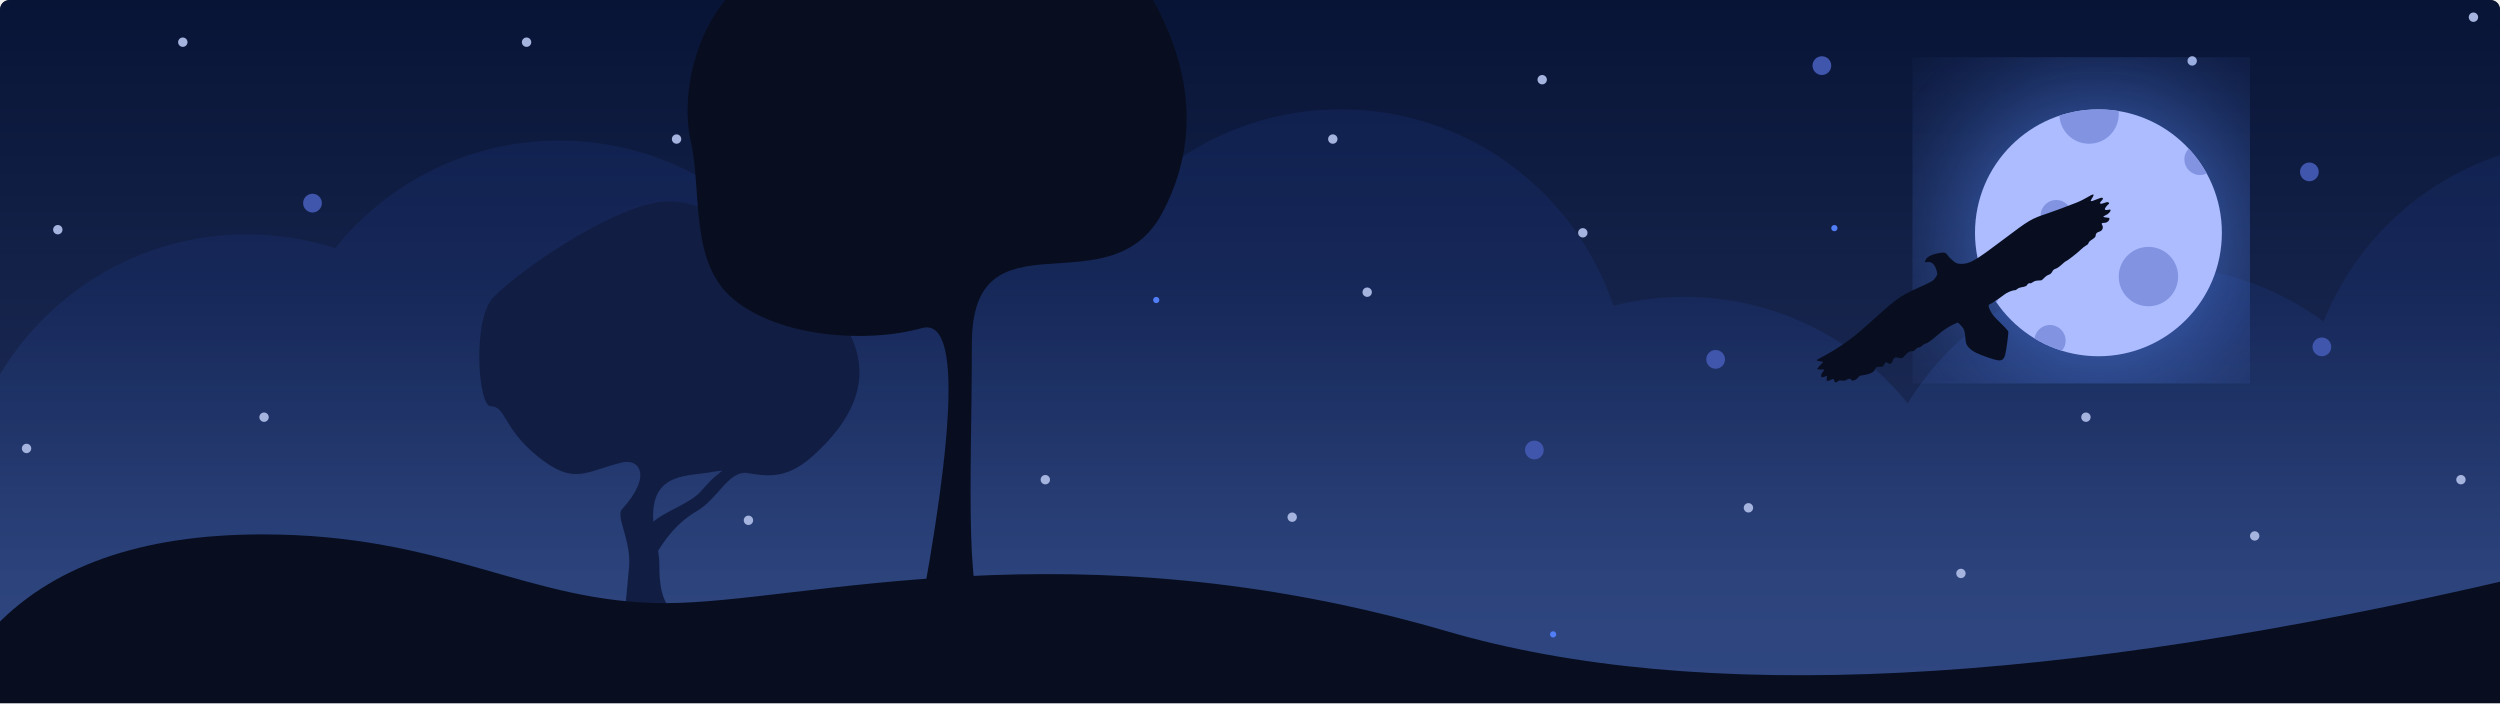
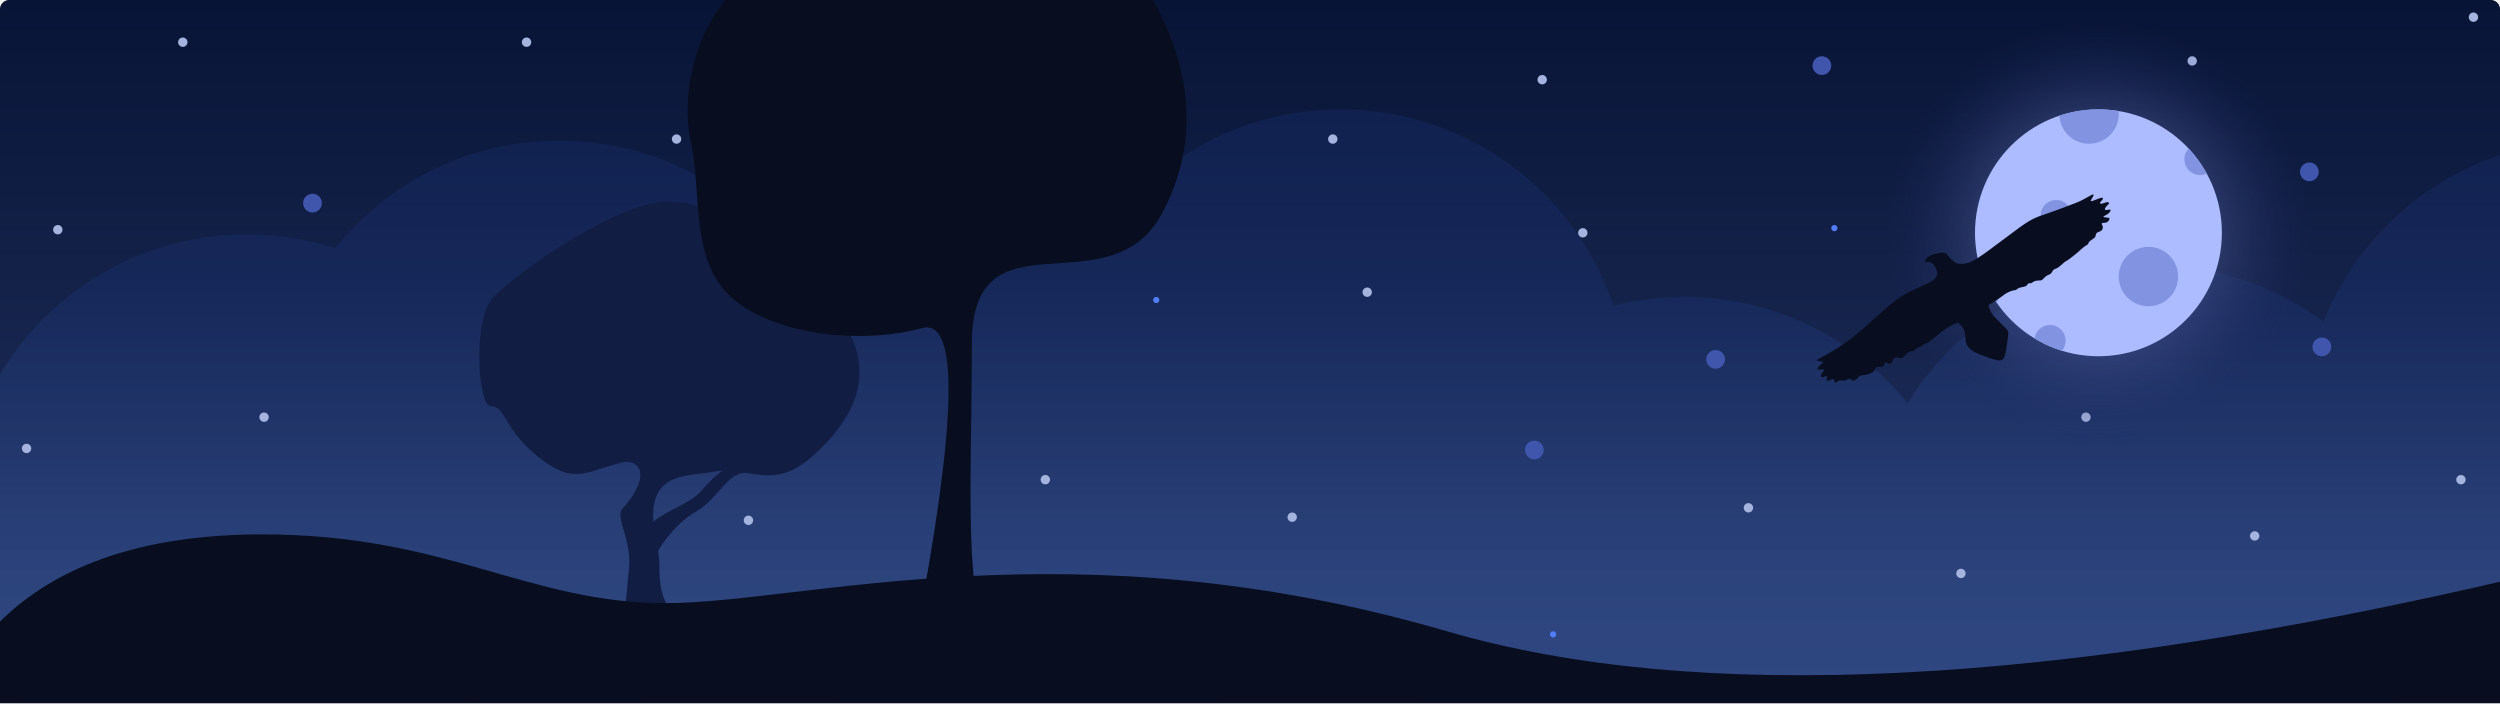
<svg xmlns="http://www.w3.org/2000/svg" xmlns:xlink="http://www.w3.org/1999/xlink" width="800" height="225">
  <defs>
    <linearGradient id="b" x1="50%" x2="50%" y1="0%" y2="100%">
      <stop offset="0%" stop-color="#081436" />
      <stop offset="100%" stop-color="#253666" />
    </linearGradient>
    <linearGradient id="d" x1="50%" x2="50%" y1="22.933%" y2="60.725%">
      <stop offset="0%" stop-color="#214198" />
      <stop offset="100%" stop-color="#5E93FF" />
    </linearGradient>
-     <filter id="f" width="301.3%" height="301.3%" x="-100.6%" y="-100.6%" filterUnits="objectBoundingBox">
-       <feOffset in="SourceAlpha" result="shadowOffsetOuter1" />
-       <feGaussianBlur in="shadowOffsetOuter1" result="shadowBlurOuter1" stdDeviation="26.5" />
-       <feColorMatrix in="shadowBlurOuter1" values="0 0 0 0 0.329 0 0 0 0 0.519 0 0 0 0 0.94 0 0 0 1 0" />
-     </filter>
-     <circle id="e" cx="39.5" cy="39.5" r="39.5" />
+     <radialGradient id="e" cx="50%" cy="50%" r="40.759%" fx="50%" fy="50%">
+       <stop offset="0%" stop-color="#8493D7" />
+       <stop offset="100%" stop-color="#1A265D" stop-opacity="0" />
+     </radialGradient>
+     <circle id="f" cx="39.5" cy="39.5" r="39.5" />
    <path id="a" d="M3 0h794a3 3 0 013 3v222H0V3a3 3 0 013-3z" />
  </defs>
  <g fill="none" fill-rule="evenodd">
    <mask id="c" fill="#fff">
      <use xlink:href="#a" />
    </mask>
    <use fill="#242732" xlink:href="#a" />
    <path fill="url(#b)" d="M3 0h794a3 3 0 013 3v222H0V3a3 3 0 013-3z" mask="url(#c)" />
-     <path fill="url(#d)" d="M774.471 211.106C760.921 245.031 727.761 269 689 269c-28.849 0-54.596-13.278-71.464-34.057C601.37 261.367 572.245 279 539 279c-40.613 0-75.08-26.316-87.279-62.827A92.18 92.18 0 01429 219a91.937 91.937 0 01-28.245-4.417C383.893 235.568 358.015 249 329 249c-35.722 0-66.69-20.36-81.93-50.108C230.24 217.39 205.976 229 179 229a91.937 91.937 0 01-28.245-4.417C133.893 245.568 108.015 259 79 259c-50.81 0-92-41.19-92-92s41.19-92 92-92c9.854 0 19.345 1.55 28.245 4.417C124.107 58.432 149.985 45 179 45c35.722 0 66.69 20.36 81.93 50.108C277.76 76.61 302.024 65 329 65c9.854 0 19.345 1.55 28.245 4.417C374.107 48.432 399.985 35 429 35c40.613 0 75.08 26.316 87.279 62.827A92.18 92.18 0 01539 95c28.849 0 54.596 13.278 71.464 34.057C626.63 102.633 655.755 85 689 85c20.41 0 39.27 6.647 54.529 17.894C757.079 68.969 790.239 45 829 45c50.81 0 92 41.19 92 92s-41.19 92-92 92c-20.41 0-39.27-6.647-54.529-17.894z" mask="url(#c)" opacity=".189" />
+     <path fill="url(#d)" d="M774.471 211.106C760.921 245.031 727.761 269 689 269c-28.849 0-54.596-13.278-71.464-34.057C601.37 261.367 572.245 279 539 279c-40.613 0-75.08-26.316-87.279-62.827A92.184 92.184 0 01429 219a91.964 91.964 0 01-28.245-4.417C383.893 235.568 358.015 249 329 249c-35.722 0-66.69-20.36-81.93-50.108C230.24 217.39 205.976 229 179 229a91.964 91.964 0 01-28.245-4.417C133.893 245.568 108.015 259 79 259c-50.81 0-92-41.19-92-92s41.19-92 92-92c9.854 0 19.345 1.55 28.245 4.417C124.107 58.432 149.985 45 179 45c35.722 0 66.69 20.36 81.93 50.108C277.76 76.61 302.024 65 329 65c9.854 0 19.345 1.55 28.245 4.417C374.107 48.432 399.985 35 429 35c40.613 0 75.08 26.316 87.279 62.827A92.184 92.184 0 01539 95c28.849 0 54.596 13.278 71.464 34.057C626.63 102.633 655.755 85 689 85c20.41 0 39.27 6.647 54.529 17.894C757.079 68.969 790.239 45 829 45c50.81 0 92 41.19 92 92s-41.19 92-92 92c-20.41 0-39.27-6.647-54.529-17.894z" mask="url(#c)" opacity=".189" />
    <circle cx="239.5" cy="166.5" r="1.5" fill="#A5B4DF" mask="url(#c)" />
    <circle cx="303.5" cy="103.5" r="1.5" fill="#A5B4DF" mask="url(#c)" />
    <circle cx="246" cy="117" r="3" fill="#4055AC" mask="url(#c)" />
    <circle cx="413.5" cy="165.5" r="1.5" fill="#A5B4DF" mask="url(#c)" />
    <circle cx="493.5" cy="25.5" r="1.5" fill="#A5B4DF" mask="url(#c)" />
    <circle cx="549" cy="115" r="3" fill="#4055AC" mask="url(#c)" />
    <circle cx="587" cy="73" r="1" fill="#517DF6" mask="url(#c)" />
    <circle cx="627.5" cy="183.5" r="1.5" fill="#A5B4DF" mask="url(#c)" />
    <circle cx="667.5" cy="133.5" r="1.5" fill="#A5B4DF" mask="url(#c)" />
    <circle cx="739" cy="55" r="3" fill="#4055AC" mask="url(#c)" />
    <circle cx="787.5" cy="153.5" r="1.5" fill="#A5B4DF" mask="url(#c)" />
    <circle cx="497" cy="203" r="1" fill="#517DF6" mask="url(#c)" />
    <circle cx="437.5" cy="93.5" r="1.5" fill="#A5B4DF" mask="url(#c)" />
    <circle cx="337.5" cy="23.5" r="1.5" fill="#A5B4DF" mask="url(#c)" />
    <circle cx="370" cy="96" r="1" fill="#517DF6" mask="url(#c)" />
    <circle cx="334.5" cy="153.5" r="1.5" fill="#A5B4DF" mask="url(#c)" />
    <circle cx="196" cy="85" r="3" fill="#4055AC" mask="url(#c)" />
    <circle cx="84.5" cy="133.5" r="1.5" fill="#A5B4DF" mask="url(#c)" />
    <circle cx="18.5" cy="73.5" r="1.5" fill="#A5B4DF" mask="url(#c)" />
    <circle cx="58.5" cy="13.5" r="1.5" fill="#A5B4DF" mask="url(#c)" />
    <circle cx="100" cy="65" r="3" fill="#4055AC" mask="url(#c)" />
    <circle cx="168.5" cy="13.5" r="1.5" fill="#A5B4DF" mask="url(#c)" />
    <circle cx="258.5" cy="53.5" r="1.5" fill="#A5B4DF" mask="url(#c)" />
    <circle cx="165.5" cy="131.5" r="1.5" fill="#A5B4DF" mask="url(#c)" />
    <circle cx="8.5" cy="143.5" r="1.5" fill="#A5B4DF" mask="url(#c)" />
    <circle cx="216.5" cy="44.5" r="1.5" fill="#A5B4DF" mask="url(#c)" />
    <circle cx="426.5" cy="44.5" r="1.5" fill="#A5B4DF" mask="url(#c)" />
    <circle cx="506.5" cy="74.5" r="1.5" fill="#A5B4DF" mask="url(#c)" />
    <circle cx="491" cy="144" r="3" fill="#4055AC" mask="url(#c)" />
    <circle cx="559.5" cy="162.5" r="1.5" fill="#A5B4DF" mask="url(#c)" />
    <circle cx="721.5" cy="171.5" r="1.5" fill="#A5B4DF" mask="url(#c)" />
    <circle cx="743" cy="111" r="3" fill="#4055AC" mask="url(#c)" />
    <circle cx="661.5" cy="59.5" r="1.5" fill="#A5B4DF" mask="url(#c)" />
    <circle cx="583" cy="21" r="3" fill="#4055AC" mask="url(#c)" />
    <circle cx="701.5" cy="19.5" r="1.5" fill="#A5B4DF" mask="url(#c)" />
    <circle cx="791.5" cy="5.5" r="1.5" fill="#A5B4DF" mask="url(#c)" />
+     <circle cx="671.5" cy="74.5" r="83.5" fill="url(#e)" mask="url(#c)" />
    <g mask="url(#c)">
      <g transform="translate(632 35)">
        <mask id="g" fill="#fff">
-           <use xlink:href="#e" />
+           <use xlink:href="#f" />
        </mask>
-         <use fill="#000" filter="url(#f)" xlink:href="#e" />
-         <use fill="#ADBCFF" xlink:href="#e" />
+         <use fill="#ADBCFF" xlink:href="#f" />
        <circle cx="55.5" cy="53.5" r="9.5" fill="#8193E1" mask="url(#g)" />
        <circle cx="26" cy="34" r="5" fill="#8193E1" mask="url(#g)" />
        <circle cx="24" cy="74" r="5" fill="#8193E1" mask="url(#g)" />
        <circle cx="72" cy="16" r="5" fill="#8193E1" mask="url(#g)" />
        <circle cx="36.5" cy="1.5" r="9.5" fill="#8193E1" mask="url(#g)" />
        <circle cx="-1.5" cy="57.5" r="9.5" fill="#8193E1" mask="url(#g)" />
      </g>
    </g>
-     <path fill="#111D43" d="M238.693 151.299c-5.933-.16-9.058 8.438-15.724 12.252-4.698 2.69-8.818 6.916-12.36 12.68.23 1.474.391 3.03.391 4.769 0 5 .278 12.568 6 16 5.301 3.18-.699 6.18-18 9 1.111-11.907 1.874-20.052 2.29-24.436.8-8.44-4.33-16.32-2.29-18.564 10-11 5.39-16.347 0-15-12 3-15.385 7.415-27-2-11.21-9.087-10-16-15-16-4 0-6-28 1-35 9.122-9.122 35.164-26.717 51-30 10.557-2.189 20.89 2.145 31 13 38.667 22.667 45.333 45.333 20 68-8.495 7.601-14.753 6.369-21.307 5.299zm-7.56-.665A20.61 20.61 0 00228 151c-7.584 1.487-19 .028-19 14 0 .671.025 1.315.07 1.939 3.891-3.4 11.515-5.742 15.014-9.51 3.774-4.065 3.022-3.604 7.048-6.795z" mask="url(#c)" />
+     <path fill="#111D43" d="M238.693 151.299c-5.933-.16-9.058 8.438-15.724 12.252-4.698 2.69-8.818 6.916-12.36 12.68.23 1.474.391 3.03.391 4.769 0 5 .278 12.568 6 16 5.301 3.18-.699 6.18-18 9 1.111-11.907 1.874-20.052 2.29-24.436.8-8.44-4.33-16.32-2.29-18.564 10-11 5.39-16.347 0-15-12 3-15.385 7.415-27-2-11.21-9.087-10-16-15-16-4 0-6-28 1-35 9.122-9.122 35.164-26.717 51-30 10.557-2.189 20.89 2.145 31 13 38.667 22.667 45.333 45.333 20 68-8.495 7.601-14.753 6.369-21.307 5.299zm-7.56-.665A20.592 20.592 0 00228 151c-7.584 1.487-19 .028-19 14 0 .671.025 1.315.07 1.939 3.891-3.4 11.515-5.742 15.014-9.51 3.774-4.065 3.022-3.604 7.048-6.795z" mask="url(#c)" />
    <path fill="#080E20" d="M-3 202c18.837-20.667 47.837-31 87-31 58.745 0 85 22 129 22s130-26 250 9c80 23.333 194 17.667 342-17v74l-818-17 10-40z" mask="url(#c)" />
    <path fill="#080E20" d="M293 204c13.333-69.333 14-102.333 2-99-18 5-45.394 2.843-60-9-14.606-11.843-10.22-34.26-14-51-3.78-16.74 3-47 27-57 16-6.667 56.333-2.667 121 12 13.225 24.044 14.225 46.711 3 68-16.838 31.933-61-2-61 42s-3 87 7 93c6.667 4-1.667 4.333-25 1z" mask="url(#c)" />
    <path fill="#080E20" fill-rule="nonzero" d="M587.66 120.398c0-.72-3.274 1.337-3.796.861-.522-.476 1.043-1.172.78-1.735-.265-.545-2.173.774-2.66.311-.49-.462.033-.462.63-1.218.88-1.108.744-1.463-1.12-1.043-.474-.264.12-1.008.718-1.448.668-.492 2.225-.898.86-1.066-1.363-.167-1.404-.172-1.404-.4 0-.44.482-1.376 1.799-1.376 1.316 0 .327-.656.327-1.376 0-.739.44-1.266 1.195-1.46.686-.175 1.09-.597 1.09-1.16 0-.492.316-.808 1.582-1.617.334-.21.65-.58.703-.826.053-.281.334-.562.791-.79.387-.194 1.178-.827 1.758-1.39 1.054-1.054 4.377-3.62 4.676-3.62.087 0 .703-.493 1.37-1.108.739-.686 1.477-1.195 1.917-1.318.562-.176.808-.387 1.125-.967.316-.563.58-.791 1.107-.967.404-.123 1.02-.545 1.442-1.002.404-.44.843-.791.966-.791 1.723-.07 2.04-.14 2.672-.58.37-.264.738-.422.826-.37.264.159.844-.105.95-.439.123-.386.755-.668 1.88-.826.51-.07 1.002-.264 1.284-.527.246-.229.632-.422.861-.422.773 0 2.496-.72 3.357-1.406 1.319-1.037 4.166-2.936 4.623-3.076.563-.159.493-.791-.263-2.268-.528-1.02-1.108-1.705-3.164-3.727-2.11-2.074-2.514-2.548-2.514-2.988 0-.967.703-5.959.984-7.066.405-1.53 1.02-2.057 2.286-1.899 1.212.14 5.273 1.53 7.066 2.426 1.687.844 2.9 2.022 3.182 3.059.087.386.228 1.318.28 2.091.141 1.899.458 2.672 1.477 3.674l.88.862 1.195-.51c1.476-.615 3.779-2.145 5.414-3.604 1.845-1.617 3.234-2.619 3.691-2.619.211 0 .668-.281 1.02-.615.404-.387.808-.615 1.107-.615.316 0 .668-.211 1.055-.616.457-.492.703-.615 1.248-.615.79 0 1.178-.246 2.303-1.441.703-.756.878-.862 1.3-.774.264.053.739.159 1.02.211.72.159 1.3-.263 1.547-1.142.263-.862.843-1.108 1.529-.65.615.404.738.368 1.143-.423.193-.386.457-.72.58-.72.105-.018.597-.035 1.09-.053.808-.018.896-.053 1.16-.633.158-.334.44-.756.615-.914.51-.457 2.162-1.02 3.322-1.142.932-.088 1.125-.176 1.565-.721.65-.774 1.564-1.178 2.039-.914.193.105.351.263.351.351 0 .3.65.194 1.301-.175.492-.3.773-.352 1.512-.246.773.105.949.07 1.318-.282.51-.474 1.037-.404 1.108.176.105.686.298.756 1.054.37.405-.212.897-.37 1.108-.37.351 0 .369.07.263.791-.07.44-.088.791-.052.791.052 0 .386-.105.755-.246.387-.123.791-.193.914-.158.387.14.229 1.02-.316 1.635-.281.334-.51.668-.527.738 0 .07.492.123 1.072.088.738-.018 1.107.035 1.16.193.053.106-.351.65-.896 1.178-.545.527-.985.984-.985 1.02 0 .052.37.14.809.21.984.14 1.3.246 1.3.457 0 .088-4.659 2.218-10.15 6.186-5.493 3.968-12.33 11.19-16.709 14-4.379 2.81-9.808 4.265-10.898 5.795-.686.949-.927 1.288-.809 1.863.593 2.895 1.89 4.009 3.89 3.342 0 1.333-1.221 2.282-3.661 2.846-3.66.845-2.865-.053-4.447-1.53-1.67-1.547-2.092-1.758-3.534-1.758-2.707 0-4.5 1.038-13.377 7.752-8.525 6.434-8.841 6.627-14.484 8.508-2.074.703-6.1 2.197-8.93 3.322-2.847 1.125-4.57 2.516-5.308 2.62-.738.104.703-1.688.703-1.97z" mask="url(#c)" transform="rotate(180 628.35 92.303)" />
  </g>
</svg>
